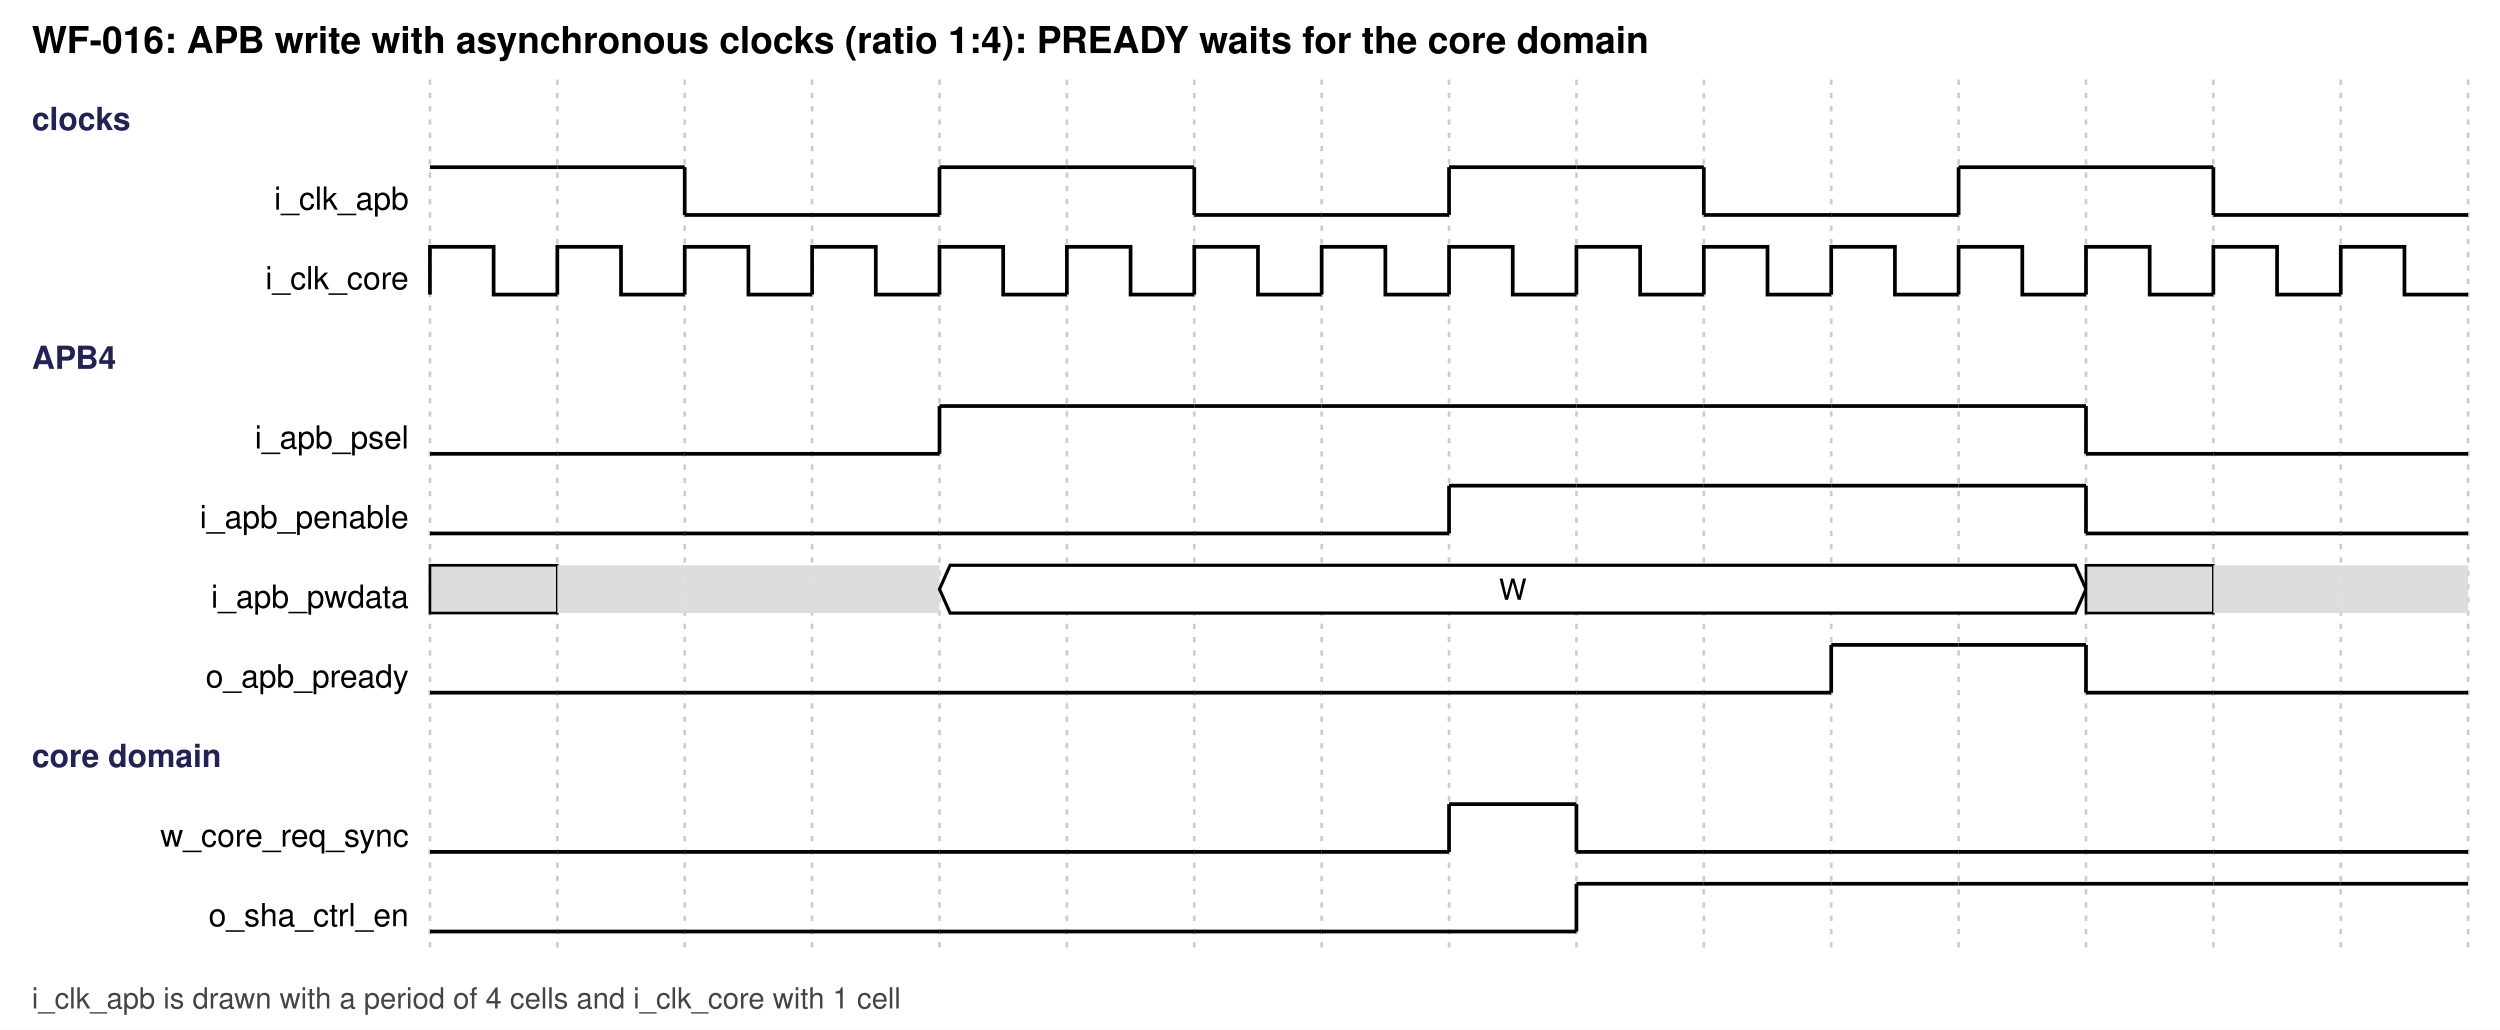
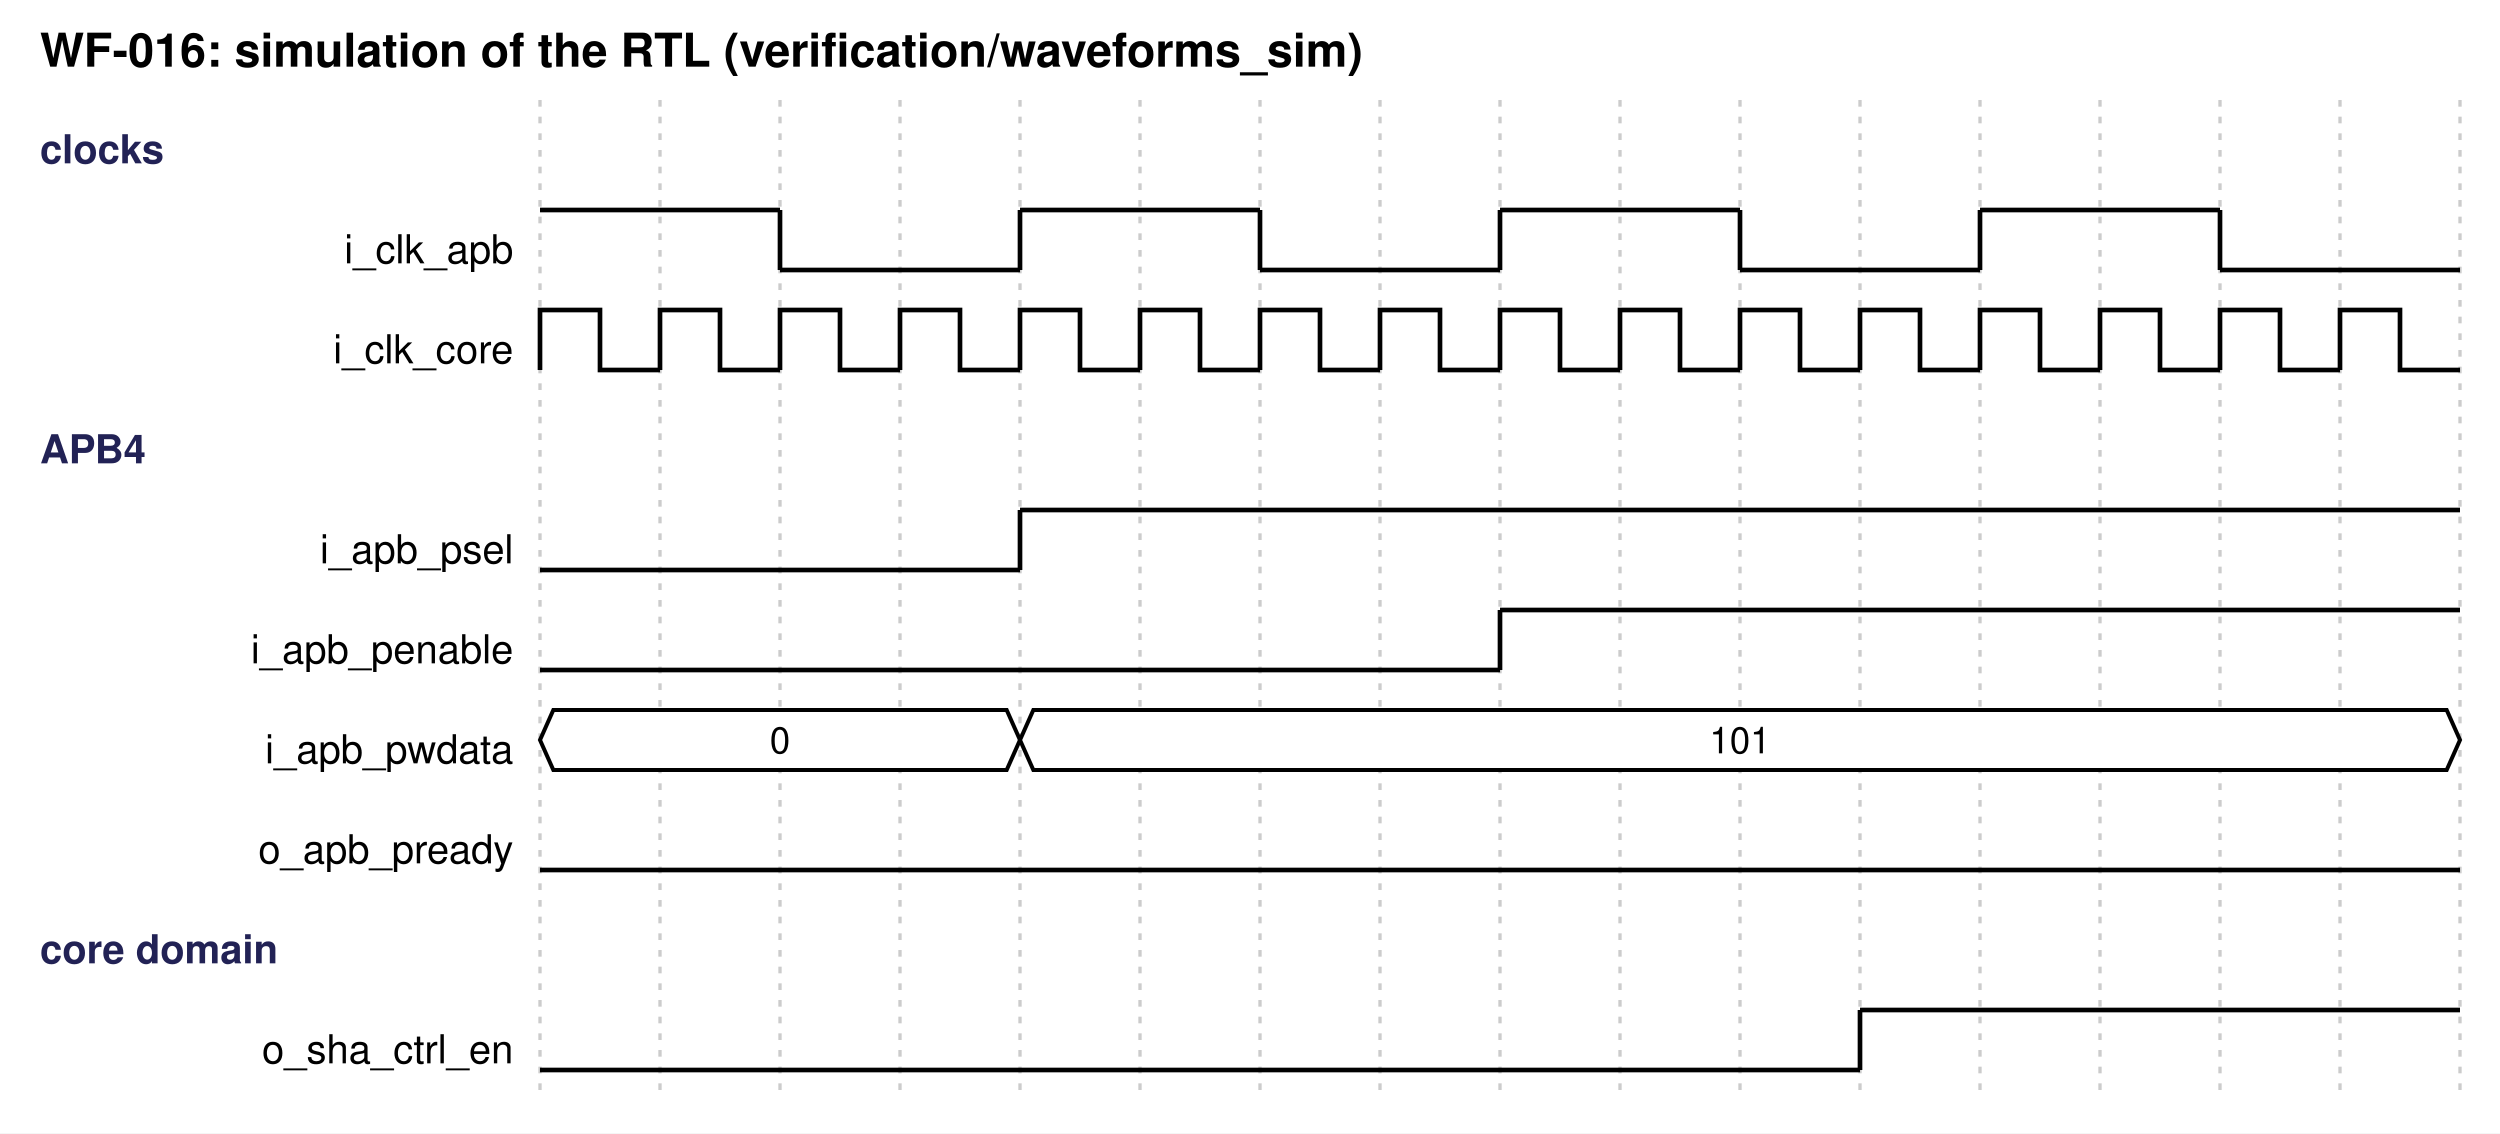
- <svg xmlns="http://www.w3.org/2000/svg" width="942" height="388" viewBox="0 0 942 388" font-family="Helvetica,Arial,sans-serif">
+ <svg xmlns="http://www.w3.org/2000/svg" width="750" height="340" viewBox="0 0 750 340" font-family="Helvetica,Arial,sans-serif">
  <rect width="100%" height="100%" fill="#fff" />
-   <text x="12" y="20" font-size="14" font-weight="bold">WF-016: APB write with asynchronous clocks (ratio 1:4): PREADY waits for the core domain</text>
-   <line x1="162" y1="30" x2="162" y2="360" stroke="#ccc" stroke-dasharray="2,3" />
-   <line x1="210" y1="30" x2="210" y2="360" stroke="#ccc" stroke-dasharray="2,3" />
-   <line x1="258" y1="30" x2="258" y2="360" stroke="#ccc" stroke-dasharray="2,3" />
-   <line x1="306" y1="30" x2="306" y2="360" stroke="#ccc" stroke-dasharray="2,3" />
-   <line x1="354" y1="30" x2="354" y2="360" stroke="#ccc" stroke-dasharray="2,3" />
-   <line x1="402" y1="30" x2="402" y2="360" stroke="#ccc" stroke-dasharray="2,3" />
-   <line x1="450" y1="30" x2="450" y2="360" stroke="#ccc" stroke-dasharray="2,3" />
-   <line x1="498" y1="30" x2="498" y2="360" stroke="#ccc" stroke-dasharray="2,3" />
-   <line x1="546" y1="30" x2="546" y2="360" stroke="#ccc" stroke-dasharray="2,3" />
-   <line x1="594" y1="30" x2="594" y2="360" stroke="#ccc" stroke-dasharray="2,3" />
-   <line x1="642" y1="30" x2="642" y2="360" stroke="#ccc" stroke-dasharray="2,3" />
-   <line x1="690" y1="30" x2="690" y2="360" stroke="#ccc" stroke-dasharray="2,3" />
-   <line x1="738" y1="30" x2="738" y2="360" stroke="#ccc" stroke-dasharray="2,3" />
-   <line x1="786" y1="30" x2="786" y2="360" stroke="#ccc" stroke-dasharray="2,3" />
-   <line x1="834" y1="30" x2="834" y2="360" stroke="#ccc" stroke-dasharray="2,3" />
-   <line x1="882" y1="30" x2="882" y2="360" stroke="#ccc" stroke-dasharray="2,3" />
-   <line x1="930" y1="30" x2="930" y2="360" stroke="#ccc" stroke-dasharray="2,3" />
+   <text x="12" y="20" font-size="14" font-weight="bold">WF-016: simulation of the RTL (verification/waveforms_sim)</text>
+   <line x1="162" y1="30" x2="162" y2="330" stroke="#ccc" stroke-dasharray="2,3" />
+   <line x1="198" y1="30" x2="198" y2="330" stroke="#ccc" stroke-dasharray="2,3" />
+   <line x1="234" y1="30" x2="234" y2="330" stroke="#ccc" stroke-dasharray="2,3" />
+   <line x1="270" y1="30" x2="270" y2="330" stroke="#ccc" stroke-dasharray="2,3" />
+   <line x1="306" y1="30" x2="306" y2="330" stroke="#ccc" stroke-dasharray="2,3" />
+   <line x1="342" y1="30" x2="342" y2="330" stroke="#ccc" stroke-dasharray="2,3" />
+   <line x1="378" y1="30" x2="378" y2="330" stroke="#ccc" stroke-dasharray="2,3" />
+   <line x1="414" y1="30" x2="414" y2="330" stroke="#ccc" stroke-dasharray="2,3" />
+   <line x1="450" y1="30" x2="450" y2="330" stroke="#ccc" stroke-dasharray="2,3" />
+   <line x1="486" y1="30" x2="486" y2="330" stroke="#ccc" stroke-dasharray="2,3" />
+   <line x1="522" y1="30" x2="522" y2="330" stroke="#ccc" stroke-dasharray="2,3" />
+   <line x1="558" y1="30" x2="558" y2="330" stroke="#ccc" stroke-dasharray="2,3" />
+   <line x1="594" y1="30" x2="594" y2="330" stroke="#ccc" stroke-dasharray="2,3" />
+   <line x1="630" y1="30" x2="630" y2="330" stroke="#ccc" stroke-dasharray="2,3" />
+   <line x1="666" y1="30" x2="666" y2="330" stroke="#ccc" stroke-dasharray="2,3" />
+   <line x1="702" y1="30" x2="702" y2="330" stroke="#ccc" stroke-dasharray="2,3" />
+   <line x1="738" y1="30" x2="738" y2="330" stroke="#ccc" stroke-dasharray="2,3" />
  <text x="12" y="49" font-size="12" font-weight="bold" fill="#225">clocks</text>
  <text x="154" y="79" font-size="12" text-anchor="end">i_clk_apb</text>
-   <polyline points="162.0,63.0 210.0,63.0" stroke="#000" stroke-width="1.4" fill="none" />
-   <polyline points="210.0,63.0 258.0,63.0" stroke="#000" stroke-width="1.4" fill="none" />
-   <polyline points="258.0,63.0 258.0,81.0" stroke="#000" stroke-width="1.4" fill="none" />
-   <polyline points="258.0,81.0 306.0,81.0" stroke="#000" stroke-width="1.4" fill="none" />
-   <polyline points="306.0,81.0 354.0,81.0" stroke="#000" stroke-width="1.4" fill="none" />
-   <polyline points="354.0,81.0 354.0,63.0" stroke="#000" stroke-width="1.4" fill="none" />
-   <polyline points="354.0,63.0 402.0,63.0" stroke="#000" stroke-width="1.4" fill="none" />
-   <polyline points="402.0,63.0 450.0,63.0" stroke="#000" stroke-width="1.4" fill="none" />
-   <polyline points="450.0,63.0 450.0,81.0" stroke="#000" stroke-width="1.4" fill="none" />
-   <polyline points="450.0,81.0 498.0,81.0" stroke="#000" stroke-width="1.4" fill="none" />
-   <polyline points="498.0,81.0 546.0,81.0" stroke="#000" stroke-width="1.4" fill="none" />
-   <polyline points="546.0,81.0 546.0,63.0" stroke="#000" stroke-width="1.4" fill="none" />
-   <polyline points="546.0,63.0 594.0,63.0" stroke="#000" stroke-width="1.4" fill="none" />
-   <polyline points="594.0,63.0 642.0,63.0" stroke="#000" stroke-width="1.4" fill="none" />
-   <polyline points="642.0,63.0 642.0,81.0" stroke="#000" stroke-width="1.4" fill="none" />
-   <polyline points="642.0,81.0 690.0,81.0" stroke="#000" stroke-width="1.4" fill="none" />
-   <polyline points="690.0,81.0 738.0,81.0" stroke="#000" stroke-width="1.4" fill="none" />
-   <polyline points="738.0,81.0 738.0,63.0" stroke="#000" stroke-width="1.4" fill="none" />
-   <polyline points="738.0,63.0 786.0,63.0" stroke="#000" stroke-width="1.4" fill="none" />
-   <polyline points="786.0,63.0 834.0,63.0" stroke="#000" stroke-width="1.4" fill="none" />
-   <polyline points="834.0,63.0 834.0,81.0" stroke="#000" stroke-width="1.4" fill="none" />
-   <polyline points="834.0,81.0 882.0,81.0" stroke="#000" stroke-width="1.4" fill="none" />
-   <polyline points="882.0,81.0 930.0,81.0" stroke="#000" stroke-width="1.4" fill="none" />
+   <polyline points="162.0,63.0 198.0,63.0" stroke="#000" stroke-width="1.4" fill="none" />
+   <polyline points="198.0,63.0 234.0,63.0" stroke="#000" stroke-width="1.4" fill="none" />
+   <polyline points="234.0,63.0 234.0,81.0" stroke="#000" stroke-width="1.4" fill="none" />
+   <polyline points="234.0,81.0 270.0,81.0" stroke="#000" stroke-width="1.4" fill="none" />
+   <polyline points="270.0,81.0 306.0,81.0" stroke="#000" stroke-width="1.4" fill="none" />
+   <polyline points="306.0,81.0 306.0,63.0" stroke="#000" stroke-width="1.4" fill="none" />
+   <polyline points="306.0,63.0 342.0,63.0" stroke="#000" stroke-width="1.4" fill="none" />
+   <polyline points="342.0,63.0 378.0,63.0" stroke="#000" stroke-width="1.4" fill="none" />
+   <polyline points="378.0,63.0 378.0,81.0" stroke="#000" stroke-width="1.4" fill="none" />
+   <polyline points="378.0,81.0 414.0,81.0" stroke="#000" stroke-width="1.4" fill="none" />
+   <polyline points="414.0,81.0 450.0,81.0" stroke="#000" stroke-width="1.4" fill="none" />
+   <polyline points="450.0,81.0 450.0,63.0" stroke="#000" stroke-width="1.4" fill="none" />
+   <polyline points="450.0,63.0 486.0,63.0" stroke="#000" stroke-width="1.4" fill="none" />
+   <polyline points="486.0,63.0 522.0,63.0" stroke="#000" stroke-width="1.4" fill="none" />
+   <polyline points="522.0,63.0 522.0,81.0" stroke="#000" stroke-width="1.4" fill="none" />
+   <polyline points="522.0,81.0 558.0,81.0" stroke="#000" stroke-width="1.4" fill="none" />
+   <polyline points="558.0,81.0 594.0,81.0" stroke="#000" stroke-width="1.4" fill="none" />
+   <polyline points="594.0,81.0 594.0,63.0" stroke="#000" stroke-width="1.4" fill="none" />
+   <polyline points="594.0,63.0 630.0,63.0" stroke="#000" stroke-width="1.4" fill="none" />
+   <polyline points="630.0,63.0 666.0,63.0" stroke="#000" stroke-width="1.4" fill="none" />
+   <polyline points="666.0,63.0 666.0,81.0" stroke="#000" stroke-width="1.4" fill="none" />
+   <polyline points="666.0,81.0 702.0,81.0" stroke="#000" stroke-width="1.4" fill="none" />
+   <polyline points="702.0,81.0 738.0,81.0" stroke="#000" stroke-width="1.4" fill="none" />
  <text x="154" y="109" font-size="12" text-anchor="end">i_clk_core</text>
-   <polyline points="162.0,111.0 162.0,93.0 186.0,93.0 186.0,111.0 210.0,111.0" stroke="#000" stroke-width="1.4" fill="none" />
-   <polyline points="210.0,111.0 210.0,93.0 234.0,93.0 234.0,111.0 258.0,111.0" stroke="#000" stroke-width="1.4" fill="none" />
-   <polyline points="258.0,111.0 258.0,93.0 282.0,93.0 282.0,111.0 306.0,111.0" stroke="#000" stroke-width="1.4" fill="none" />
-   <polyline points="306.0,111.0 306.0,93.0 330.0,93.0 330.0,111.0 354.0,111.0" stroke="#000" stroke-width="1.4" fill="none" />
-   <polyline points="354.0,111.0 354.0,93.0 378.0,93.0 378.0,111.0 402.0,111.0" stroke="#000" stroke-width="1.4" fill="none" />
-   <polyline points="402.0,111.0 402.0,93.0 426.0,93.0 426.0,111.0 450.0,111.0" stroke="#000" stroke-width="1.4" fill="none" />
-   <polyline points="450.0,111.0 450.0,93.0 474.0,93.0 474.0,111.0 498.0,111.0" stroke="#000" stroke-width="1.4" fill="none" />
-   <polyline points="498.0,111.0 498.0,93.0 522.0,93.0 522.0,111.0 546.0,111.0" stroke="#000" stroke-width="1.4" fill="none" />
-   <polyline points="546.0,111.0 546.0,93.0 570.0,93.0 570.0,111.0 594.0,111.0" stroke="#000" stroke-width="1.4" fill="none" />
-   <polyline points="594.0,111.0 594.0,93.0 618.0,93.0 618.0,111.0 642.0,111.0" stroke="#000" stroke-width="1.4" fill="none" />
-   <polyline points="642.0,111.0 642.0,93.0 666.0,93.0 666.0,111.0 690.0,111.0" stroke="#000" stroke-width="1.4" fill="none" />
-   <polyline points="690.0,111.0 690.0,93.0 714.0,93.0 714.0,111.0 738.0,111.0" stroke="#000" stroke-width="1.4" fill="none" />
-   <polyline points="738.0,111.0 738.0,93.0 762.0,93.0 762.0,111.0 786.0,111.0" stroke="#000" stroke-width="1.4" fill="none" />
-   <polyline points="786.0,111.0 786.0,93.0 810.0,93.0 810.0,111.0 834.0,111.0" stroke="#000" stroke-width="1.4" fill="none" />
-   <polyline points="834.0,111.0 834.0,93.0 858.0,93.0 858.0,111.0 882.0,111.0" stroke="#000" stroke-width="1.4" fill="none" />
-   <polyline points="882.0,111.0 882.0,93.0 906.0,93.0 906.0,111.0 930.0,111.0" stroke="#000" stroke-width="1.4" fill="none" />
+   <polyline points="162.0,111.0 162.0,93.0 180.0,93.0 180.0,111.0 198.0,111.0" stroke="#000" stroke-width="1.4" fill="none" />
+   <polyline points="198.0,111.0 198.0,93.0 216.0,93.0 216.0,111.0 234.0,111.0" stroke="#000" stroke-width="1.4" fill="none" />
+   <polyline points="234.0,111.0 234.0,93.0 252.0,93.0 252.0,111.0 270.0,111.0" stroke="#000" stroke-width="1.4" fill="none" />
+   <polyline points="270.0,111.0 270.0,93.0 288.0,93.0 288.0,111.0 306.0,111.0" stroke="#000" stroke-width="1.4" fill="none" />
+   <polyline points="306.0,111.0 306.0,93.0 324.0,93.0 324.0,111.0 342.0,111.0" stroke="#000" stroke-width="1.4" fill="none" />
+   <polyline points="342.0,111.0 342.0,93.0 360.0,93.0 360.0,111.0 378.0,111.0" stroke="#000" stroke-width="1.4" fill="none" />
+   <polyline points="378.0,111.0 378.0,93.0 396.0,93.0 396.0,111.0 414.0,111.0" stroke="#000" stroke-width="1.4" fill="none" />
+   <polyline points="414.0,111.0 414.0,93.0 432.0,93.0 432.0,111.0 450.0,111.0" stroke="#000" stroke-width="1.4" fill="none" />
+   <polyline points="450.0,111.0 450.0,93.0 468.0,93.0 468.0,111.0 486.0,111.0" stroke="#000" stroke-width="1.4" fill="none" />
+   <polyline points="486.0,111.0 486.0,93.0 504.0,93.0 504.0,111.0 522.0,111.0" stroke="#000" stroke-width="1.4" fill="none" />
+   <polyline points="522.0,111.0 522.0,93.0 540.0,93.0 540.0,111.0 558.0,111.0" stroke="#000" stroke-width="1.4" fill="none" />
+   <polyline points="558.0,111.0 558.0,93.0 576.0,93.0 576.0,111.0 594.0,111.0" stroke="#000" stroke-width="1.4" fill="none" />
+   <polyline points="594.0,111.0 594.0,93.0 612.0,93.0 612.0,111.0 630.0,111.0" stroke="#000" stroke-width="1.4" fill="none" />
+   <polyline points="630.0,111.0 630.0,93.0 648.0,93.0 648.0,111.0 666.0,111.0" stroke="#000" stroke-width="1.4" fill="none" />
+   <polyline points="666.0,111.0 666.0,93.0 684.0,93.0 684.0,111.0 702.0,111.0" stroke="#000" stroke-width="1.4" fill="none" />
+   <polyline points="702.0,111.0 702.0,93.0 720.0,93.0 720.0,111.0 738.0,111.0" stroke="#000" stroke-width="1.4" fill="none" />
  <text x="12" y="139" font-size="12" font-weight="bold" fill="#225">APB4</text>
  <text x="154" y="169" font-size="12" text-anchor="end">i_apb_psel</text>
-   <polyline points="162.0,171.0 210.0,171.0" stroke="#000" stroke-width="1.4" fill="none" />
-   <polyline points="210.0,171.0 258.0,171.0" stroke="#000" stroke-width="1.4" fill="none" />
-   <polyline points="258.0,171.0 306.0,171.0" stroke="#000" stroke-width="1.4" fill="none" />
-   <polyline points="306.0,171.0 354.0,171.0" stroke="#000" stroke-width="1.4" fill="none" />
-   <polyline points="354.0,171.0 354.0,153.0" stroke="#000" stroke-width="1.4" fill="none" />
-   <polyline points="354.0,153.0 402.0,153.0" stroke="#000" stroke-width="1.4" fill="none" />
-   <polyline points="402.0,153.0 450.0,153.0" stroke="#000" stroke-width="1.4" fill="none" />
-   <polyline points="450.0,153.0 498.0,153.0" stroke="#000" stroke-width="1.4" fill="none" />
-   <polyline points="498.0,153.0 546.0,153.0" stroke="#000" stroke-width="1.4" fill="none" />
-   <polyline points="546.0,153.0 594.0,153.0" stroke="#000" stroke-width="1.4" fill="none" />
-   <polyline points="594.0,153.0 642.0,153.0" stroke="#000" stroke-width="1.4" fill="none" />
-   <polyline points="642.0,153.0 690.0,153.0" stroke="#000" stroke-width="1.4" fill="none" />
-   <polyline points="690.0,153.0 738.0,153.0" stroke="#000" stroke-width="1.4" fill="none" />
-   <polyline points="738.0,153.0 786.0,153.0" stroke="#000" stroke-width="1.4" fill="none" />
-   <polyline points="786.0,153.0 786.0,171.0" stroke="#000" stroke-width="1.4" fill="none" />
-   <polyline points="786.0,171.0 834.0,171.0" stroke="#000" stroke-width="1.4" fill="none" />
-   <polyline points="834.0,171.0 882.0,171.0" stroke="#000" stroke-width="1.4" fill="none" />
-   <polyline points="882.0,171.0 930.0,171.0" stroke="#000" stroke-width="1.4" fill="none" />
+   <polyline points="162.0,171.0 198.0,171.0" stroke="#000" stroke-width="1.4" fill="none" />
+   <polyline points="198.0,171.0 234.0,171.0" stroke="#000" stroke-width="1.4" fill="none" />
+   <polyline points="234.0,171.0 270.0,171.0" stroke="#000" stroke-width="1.4" fill="none" />
+   <polyline points="270.0,171.0 306.0,171.0" stroke="#000" stroke-width="1.4" fill="none" />
+   <polyline points="306.0,171.0 306.0,153.0" stroke="#000" stroke-width="1.4" fill="none" />
+   <polyline points="306.0,153.0 342.0,153.0" stroke="#000" stroke-width="1.4" fill="none" />
+   <polyline points="342.0,153.0 378.0,153.0" stroke="#000" stroke-width="1.4" fill="none" />
+   <polyline points="378.0,153.0 414.0,153.0" stroke="#000" stroke-width="1.4" fill="none" />
+   <polyline points="414.0,153.0 450.0,153.0" stroke="#000" stroke-width="1.4" fill="none" />
+   <polyline points="450.0,153.0 486.0,153.0" stroke="#000" stroke-width="1.4" fill="none" />
+   <polyline points="486.0,153.0 522.0,153.0" stroke="#000" stroke-width="1.4" fill="none" />
+   <polyline points="522.0,153.0 558.0,153.0" stroke="#000" stroke-width="1.4" fill="none" />
+   <polyline points="558.0,153.0 594.0,153.0" stroke="#000" stroke-width="1.4" fill="none" />
+   <polyline points="594.0,153.0 630.0,153.0" stroke="#000" stroke-width="1.4" fill="none" />
+   <polyline points="630.0,153.0 666.0,153.0" stroke="#000" stroke-width="1.4" fill="none" />
+   <polyline points="666.0,153.0 702.0,153.0" stroke="#000" stroke-width="1.4" fill="none" />
+   <polyline points="702.0,153.0 738.0,153.0" stroke="#000" stroke-width="1.4" fill="none" />
  <text x="154" y="199" font-size="12" text-anchor="end">i_apb_penable</text>
-   <polyline points="162.0,201.0 210.0,201.0" stroke="#000" stroke-width="1.4" fill="none" />
-   <polyline points="210.0,201.0 258.0,201.0" stroke="#000" stroke-width="1.4" fill="none" />
-   <polyline points="258.0,201.0 306.0,201.0" stroke="#000" stroke-width="1.4" fill="none" />
-   <polyline points="306.0,201.0 354.0,201.0" stroke="#000" stroke-width="1.4" fill="none" />
-   <polyline points="354.0,201.0 402.0,201.0" stroke="#000" stroke-width="1.4" fill="none" />
-   <polyline points="402.0,201.0 450.0,201.0" stroke="#000" stroke-width="1.4" fill="none" />
-   <polyline points="450.0,201.0 498.0,201.0" stroke="#000" stroke-width="1.4" fill="none" />
-   <polyline points="498.0,201.0 546.0,201.0" stroke="#000" stroke-width="1.4" fill="none" />
-   <polyline points="546.0,201.0 546.0,183.0" stroke="#000" stroke-width="1.4" fill="none" />
-   <polyline points="546.0,183.0 594.0,183.0" stroke="#000" stroke-width="1.4" fill="none" />
-   <polyline points="594.0,183.0 642.0,183.0" stroke="#000" stroke-width="1.4" fill="none" />
-   <polyline points="642.0,183.0 690.0,183.0" stroke="#000" stroke-width="1.4" fill="none" />
-   <polyline points="690.0,183.0 738.0,183.0" stroke="#000" stroke-width="1.4" fill="none" />
-   <polyline points="738.0,183.0 786.0,183.0" stroke="#000" stroke-width="1.4" fill="none" />
-   <polyline points="786.0,183.0 786.0,201.0" stroke="#000" stroke-width="1.4" fill="none" />
-   <polyline points="786.0,201.0 834.0,201.0" stroke="#000" stroke-width="1.4" fill="none" />
-   <polyline points="834.0,201.0 882.0,201.0" stroke="#000" stroke-width="1.4" fill="none" />
-   <polyline points="882.0,201.0 930.0,201.0" stroke="#000" stroke-width="1.4" fill="none" />
+   <polyline points="162.0,201.0 198.0,201.0" stroke="#000" stroke-width="1.4" fill="none" />
+   <polyline points="198.0,201.0 234.0,201.0" stroke="#000" stroke-width="1.4" fill="none" />
+   <polyline points="234.0,201.0 270.0,201.0" stroke="#000" stroke-width="1.4" fill="none" />
+   <polyline points="270.0,201.0 306.0,201.0" stroke="#000" stroke-width="1.4" fill="none" />
+   <polyline points="306.0,201.0 342.0,201.0" stroke="#000" stroke-width="1.4" fill="none" />
+   <polyline points="342.0,201.0 378.0,201.0" stroke="#000" stroke-width="1.4" fill="none" />
+   <polyline points="378.0,201.0 414.0,201.0" stroke="#000" stroke-width="1.4" fill="none" />
+   <polyline points="414.0,201.0 450.0,201.0" stroke="#000" stroke-width="1.4" fill="none" />
+   <polyline points="450.0,201.0 450.0,183.0" stroke="#000" stroke-width="1.4" fill="none" />
+   <polyline points="450.0,183.0 486.0,183.0" stroke="#000" stroke-width="1.4" fill="none" />
+   <polyline points="486.0,183.0 522.0,183.0" stroke="#000" stroke-width="1.4" fill="none" />
+   <polyline points="522.0,183.0 558.0,183.0" stroke="#000" stroke-width="1.4" fill="none" />
+   <polyline points="558.0,183.0 594.0,183.0" stroke="#000" stroke-width="1.4" fill="none" />
+   <polyline points="594.0,183.0 630.0,183.0" stroke="#000" stroke-width="1.4" fill="none" />
+   <polyline points="630.0,183.0 666.0,183.0" stroke="#000" stroke-width="1.4" fill="none" />
+   <polyline points="666.0,183.0 702.0,183.0" stroke="#000" stroke-width="1.4" fill="none" />
+   <polyline points="702.0,183.0 738.0,183.0" stroke="#000" stroke-width="1.4" fill="none" />
  <text x="154" y="229" font-size="12" text-anchor="end">i_apb_pwdata</text>
-   <rect x="162.0" y="213.0" width="48.0" height="18.0" fill="#ddd" stroke="#000" />
-   <rect x="210.0" y="213.0" width="48.0" height="18.0" fill="#ddd" stroke="none" />
-   <rect x="258.0" y="213.0" width="48.0" height="18.0" fill="#ddd" stroke="none" />
-   <rect x="306.0" y="213.0" width="48.0" height="18.0" fill="#ddd" stroke="none" />
-   <polygon points="358.0,213.0 782.0,213.0 786.0,222.0 782.0,231.0 358.0,231.0 354.0,222.0" fill="#ffffff" stroke="#000" stroke-width="1.2" />
-   <text x="570.0" y="226.0" text-anchor="middle" font-size="11">W</text>
-   <rect x="786.0" y="213.0" width="48.0" height="18.0" fill="#ddd" stroke="#000" />
-   <rect x="834.0" y="213.0" width="48.0" height="18.0" fill="#ddd" stroke="none" />
-   <rect x="882.0" y="213.0" width="48.0" height="18.0" fill="#ddd" stroke="none" />
+   <polygon points="166.0,213.0 302.0,213.0 306.0,222.0 302.0,231.0 166.0,231.0 162.0,222.0" fill="#ffffff" stroke="#000" stroke-width="1.2" />
+   <text x="234.0" y="226.0" text-anchor="middle" font-size="11">0</text>
+   <polygon points="310.0,213.0 734.0,213.0 738.0,222.0 734.0,231.0 310.0,231.0 306.0,222.0" fill="#ffffff" stroke="#000" stroke-width="1.2" />
+   <text x="522.0" y="226.0" text-anchor="middle" font-size="11">101</text>
  <text x="154" y="259" font-size="12" text-anchor="end">o_apb_pready</text>
-   <polyline points="162.0,261.0 210.0,261.0" stroke="#000" stroke-width="1.4" fill="none" />
-   <polyline points="210.0,261.0 258.0,261.0" stroke="#000" stroke-width="1.4" fill="none" />
-   <polyline points="258.0,261.0 306.0,261.0" stroke="#000" stroke-width="1.4" fill="none" />
-   <polyline points="306.0,261.0 354.0,261.0" stroke="#000" stroke-width="1.4" fill="none" />
-   <polyline points="354.0,261.0 402.0,261.0" stroke="#000" stroke-width="1.4" fill="none" />
-   <polyline points="402.0,261.0 450.0,261.0" stroke="#000" stroke-width="1.4" fill="none" />
-   <polyline points="450.0,261.0 498.0,261.0" stroke="#000" stroke-width="1.4" fill="none" />
-   <polyline points="498.0,261.0 546.0,261.0" stroke="#000" stroke-width="1.4" fill="none" />
-   <polyline points="546.0,261.0 594.0,261.0" stroke="#000" stroke-width="1.4" fill="none" />
-   <polyline points="594.0,261.0 642.0,261.0" stroke="#000" stroke-width="1.4" fill="none" />
-   <polyline points="642.0,261.0 690.0,261.0" stroke="#000" stroke-width="1.4" fill="none" />
-   <polyline points="690.0,261.0 690.0,243.0" stroke="#000" stroke-width="1.4" fill="none" />
-   <polyline points="690.0,243.0 738.0,243.0" stroke="#000" stroke-width="1.4" fill="none" />
-   <polyline points="738.0,243.0 786.0,243.0" stroke="#000" stroke-width="1.4" fill="none" />
-   <polyline points="786.0,243.0 786.0,261.0" stroke="#000" stroke-width="1.4" fill="none" />
-   <polyline points="786.0,261.0 834.0,261.0" stroke="#000" stroke-width="1.4" fill="none" />
-   <polyline points="834.0,261.0 882.0,261.0" stroke="#000" stroke-width="1.4" fill="none" />
-   <polyline points="882.0,261.0 930.0,261.0" stroke="#000" stroke-width="1.4" fill="none" />
+   <polyline points="162.0,261.0 198.0,261.0" stroke="#000" stroke-width="1.4" fill="none" />
+   <polyline points="198.0,261.0 234.0,261.0" stroke="#000" stroke-width="1.4" fill="none" />
+   <polyline points="234.0,261.0 270.0,261.0" stroke="#000" stroke-width="1.4" fill="none" />
+   <polyline points="270.0,261.0 306.0,261.0" stroke="#000" stroke-width="1.4" fill="none" />
+   <polyline points="306.0,261.0 342.0,261.0" stroke="#000" stroke-width="1.4" fill="none" />
+   <polyline points="342.0,261.0 378.0,261.0" stroke="#000" stroke-width="1.4" fill="none" />
+   <polyline points="378.0,261.0 414.0,261.0" stroke="#000" stroke-width="1.4" fill="none" />
+   <polyline points="414.0,261.0 450.0,261.0" stroke="#000" stroke-width="1.4" fill="none" />
+   <polyline points="450.0,261.0 486.0,261.0" stroke="#000" stroke-width="1.4" fill="none" />
+   <polyline points="486.0,261.0 522.0,261.0" stroke="#000" stroke-width="1.4" fill="none" />
+   <polyline points="522.0,261.0 558.0,261.0" stroke="#000" stroke-width="1.4" fill="none" />
+   <polyline points="558.0,261.0 594.0,261.0" stroke="#000" stroke-width="1.4" fill="none" />
+   <polyline points="594.0,261.0 630.0,261.0" stroke="#000" stroke-width="1.4" fill="none" />
+   <polyline points="630.0,261.0 666.0,261.0" stroke="#000" stroke-width="1.4" fill="none" />
+   <polyline points="666.0,261.0 702.0,261.0" stroke="#000" stroke-width="1.4" fill="none" />
+   <polyline points="702.0,261.0 738.0,261.0" stroke="#000" stroke-width="1.4" fill="none" />
  <text x="12" y="289" font-size="12" font-weight="bold" fill="#225">core domain</text>
-   <text x="154" y="319" font-size="12" text-anchor="end">w_core_req_sync</text>
-   <polyline points="162.0,321.0 210.0,321.0" stroke="#000" stroke-width="1.4" fill="none" />
-   <polyline points="210.0,321.0 258.0,321.0" stroke="#000" stroke-width="1.4" fill="none" />
-   <polyline points="258.0,321.0 306.0,321.0" stroke="#000" stroke-width="1.4" fill="none" />
-   <polyline points="306.0,321.0 354.0,321.0" stroke="#000" stroke-width="1.4" fill="none" />
-   <polyline points="354.0,321.0 402.0,321.0" stroke="#000" stroke-width="1.4" fill="none" />
-   <polyline points="402.0,321.0 450.0,321.0" stroke="#000" stroke-width="1.4" fill="none" />
-   <polyline points="450.0,321.0 498.0,321.0" stroke="#000" stroke-width="1.4" fill="none" />
-   <polyline points="498.0,321.0 546.0,321.0" stroke="#000" stroke-width="1.4" fill="none" />
-   <polyline points="546.0,321.0 546.0,303.0" stroke="#000" stroke-width="1.4" fill="none" />
-   <polyline points="546.0,303.0 594.0,303.0" stroke="#000" stroke-width="1.4" fill="none" />
-   <polyline points="594.0,303.0 594.0,321.0" stroke="#000" stroke-width="1.4" fill="none" />
-   <polyline points="594.0,321.0 642.0,321.0" stroke="#000" stroke-width="1.4" fill="none" />
-   <polyline points="642.0,321.0 690.0,321.0" stroke="#000" stroke-width="1.4" fill="none" />
-   <polyline points="690.0,321.0 738.0,321.0" stroke="#000" stroke-width="1.4" fill="none" />
-   <polyline points="738.0,321.0 786.0,321.0" stroke="#000" stroke-width="1.4" fill="none" />
-   <polyline points="786.0,321.0 834.0,321.0" stroke="#000" stroke-width="1.4" fill="none" />
-   <polyline points="834.0,321.0 882.0,321.0" stroke="#000" stroke-width="1.4" fill="none" />
-   <polyline points="882.0,321.0 930.0,321.0" stroke="#000" stroke-width="1.4" fill="none" />
-   <text x="154" y="349" font-size="12" text-anchor="end">o_sha_ctrl_en</text>
-   <polyline points="162.0,351.0 210.0,351.0" stroke="#000" stroke-width="1.4" fill="none" />
-   <polyline points="210.0,351.0 258.0,351.0" stroke="#000" stroke-width="1.4" fill="none" />
-   <polyline points="258.0,351.0 306.0,351.0" stroke="#000" stroke-width="1.4" fill="none" />
-   <polyline points="306.0,351.0 354.0,351.0" stroke="#000" stroke-width="1.4" fill="none" />
-   <polyline points="354.0,351.0 402.0,351.0" stroke="#000" stroke-width="1.4" fill="none" />
-   <polyline points="402.0,351.0 450.0,351.0" stroke="#000" stroke-width="1.4" fill="none" />
-   <polyline points="450.0,351.0 498.0,351.0" stroke="#000" stroke-width="1.4" fill="none" />
-   <polyline points="498.0,351.0 546.0,351.0" stroke="#000" stroke-width="1.4" fill="none" />
-   <polyline points="546.0,351.0 594.0,351.0" stroke="#000" stroke-width="1.4" fill="none" />
-   <polyline points="594.0,351.0 594.0,333.0" stroke="#000" stroke-width="1.4" fill="none" />
-   <polyline points="594.0,333.0 642.0,333.0" stroke="#000" stroke-width="1.4" fill="none" />
-   <polyline points="642.0,333.0 690.0,333.0" stroke="#000" stroke-width="1.4" fill="none" />
-   <polyline points="690.0,333.0 738.0,333.0" stroke="#000" stroke-width="1.4" fill="none" />
-   <polyline points="738.0,333.0 786.0,333.0" stroke="#000" stroke-width="1.4" fill="none" />
-   <polyline points="786.0,333.0 834.0,333.0" stroke="#000" stroke-width="1.4" fill="none" />
-   <polyline points="834.0,333.0 882.0,333.0" stroke="#000" stroke-width="1.4" fill="none" />
-   <polyline points="882.0,333.0 930.0,333.0" stroke="#000" stroke-width="1.4" fill="none" />
-   <text x="12" y="380" font-size="11" fill="#444">i_clk_apb is drawn with a period of 4 cells and i_clk_core with 1 cell</text>
+   <text x="154" y="319" font-size="12" text-anchor="end">o_sha_ctrl_en</text>
+   <polyline points="162.0,321.0 198.0,321.0" stroke="#000" stroke-width="1.4" fill="none" />
+   <polyline points="198.0,321.0 234.0,321.0" stroke="#000" stroke-width="1.4" fill="none" />
+   <polyline points="234.0,321.0 270.0,321.0" stroke="#000" stroke-width="1.4" fill="none" />
+   <polyline points="270.0,321.0 306.0,321.0" stroke="#000" stroke-width="1.4" fill="none" />
+   <polyline points="306.0,321.0 342.0,321.0" stroke="#000" stroke-width="1.4" fill="none" />
+   <polyline points="342.0,321.0 378.0,321.0" stroke="#000" stroke-width="1.4" fill="none" />
+   <polyline points="378.0,321.0 414.0,321.0" stroke="#000" stroke-width="1.4" fill="none" />
+   <polyline points="414.0,321.0 450.0,321.0" stroke="#000" stroke-width="1.4" fill="none" />
+   <polyline points="450.0,321.0 486.0,321.0" stroke="#000" stroke-width="1.4" fill="none" />
+   <polyline points="486.0,321.0 522.0,321.0" stroke="#000" stroke-width="1.4" fill="none" />
+   <polyline points="522.0,321.0 558.0,321.0" stroke="#000" stroke-width="1.4" fill="none" />
+   <polyline points="558.0,321.0 558.0,303.0" stroke="#000" stroke-width="1.4" fill="none" />
+   <polyline points="558.0,303.0 594.0,303.0" stroke="#000" stroke-width="1.4" fill="none" />
+   <polyline points="594.0,303.0 630.0,303.0" stroke="#000" stroke-width="1.4" fill="none" />
+   <polyline points="630.0,303.0 666.0,303.0" stroke="#000" stroke-width="1.4" fill="none" />
+   <polyline points="666.0,303.0 702.0,303.0" stroke="#000" stroke-width="1.4" fill="none" />
+   <polyline points="702.0,303.0 738.0,303.0" stroke="#000" stroke-width="1.4" fill="none" />
</svg>
